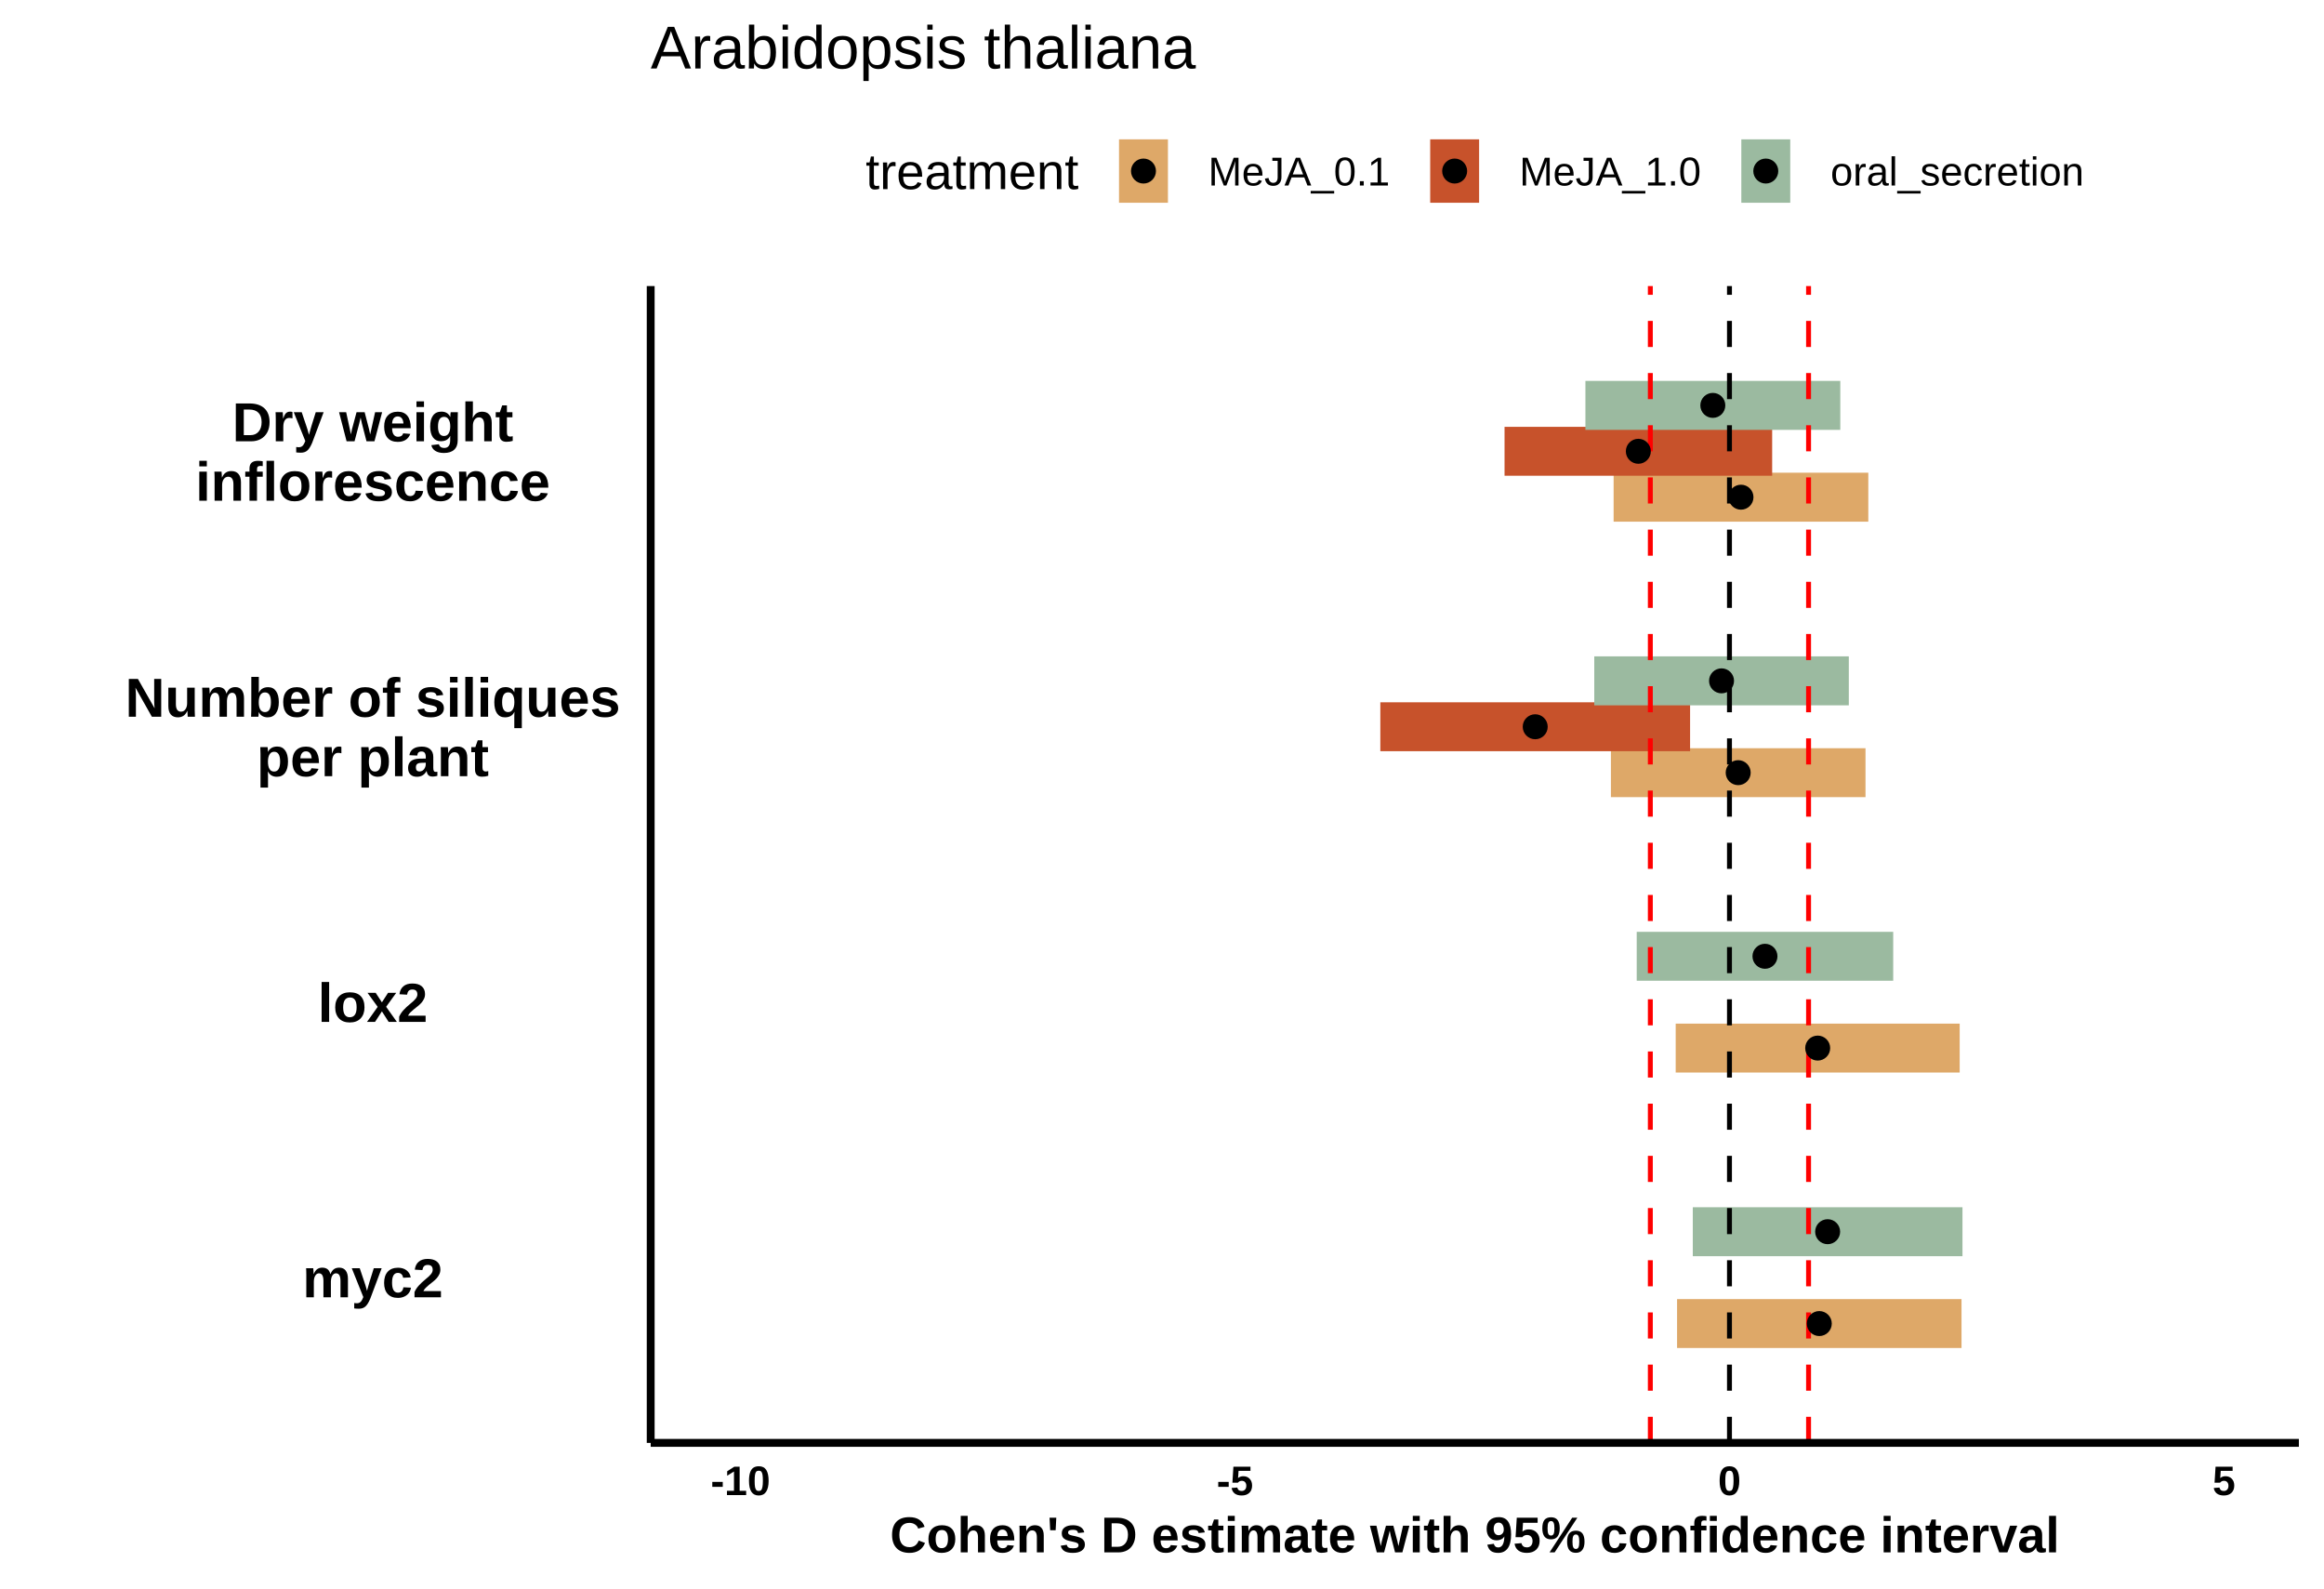
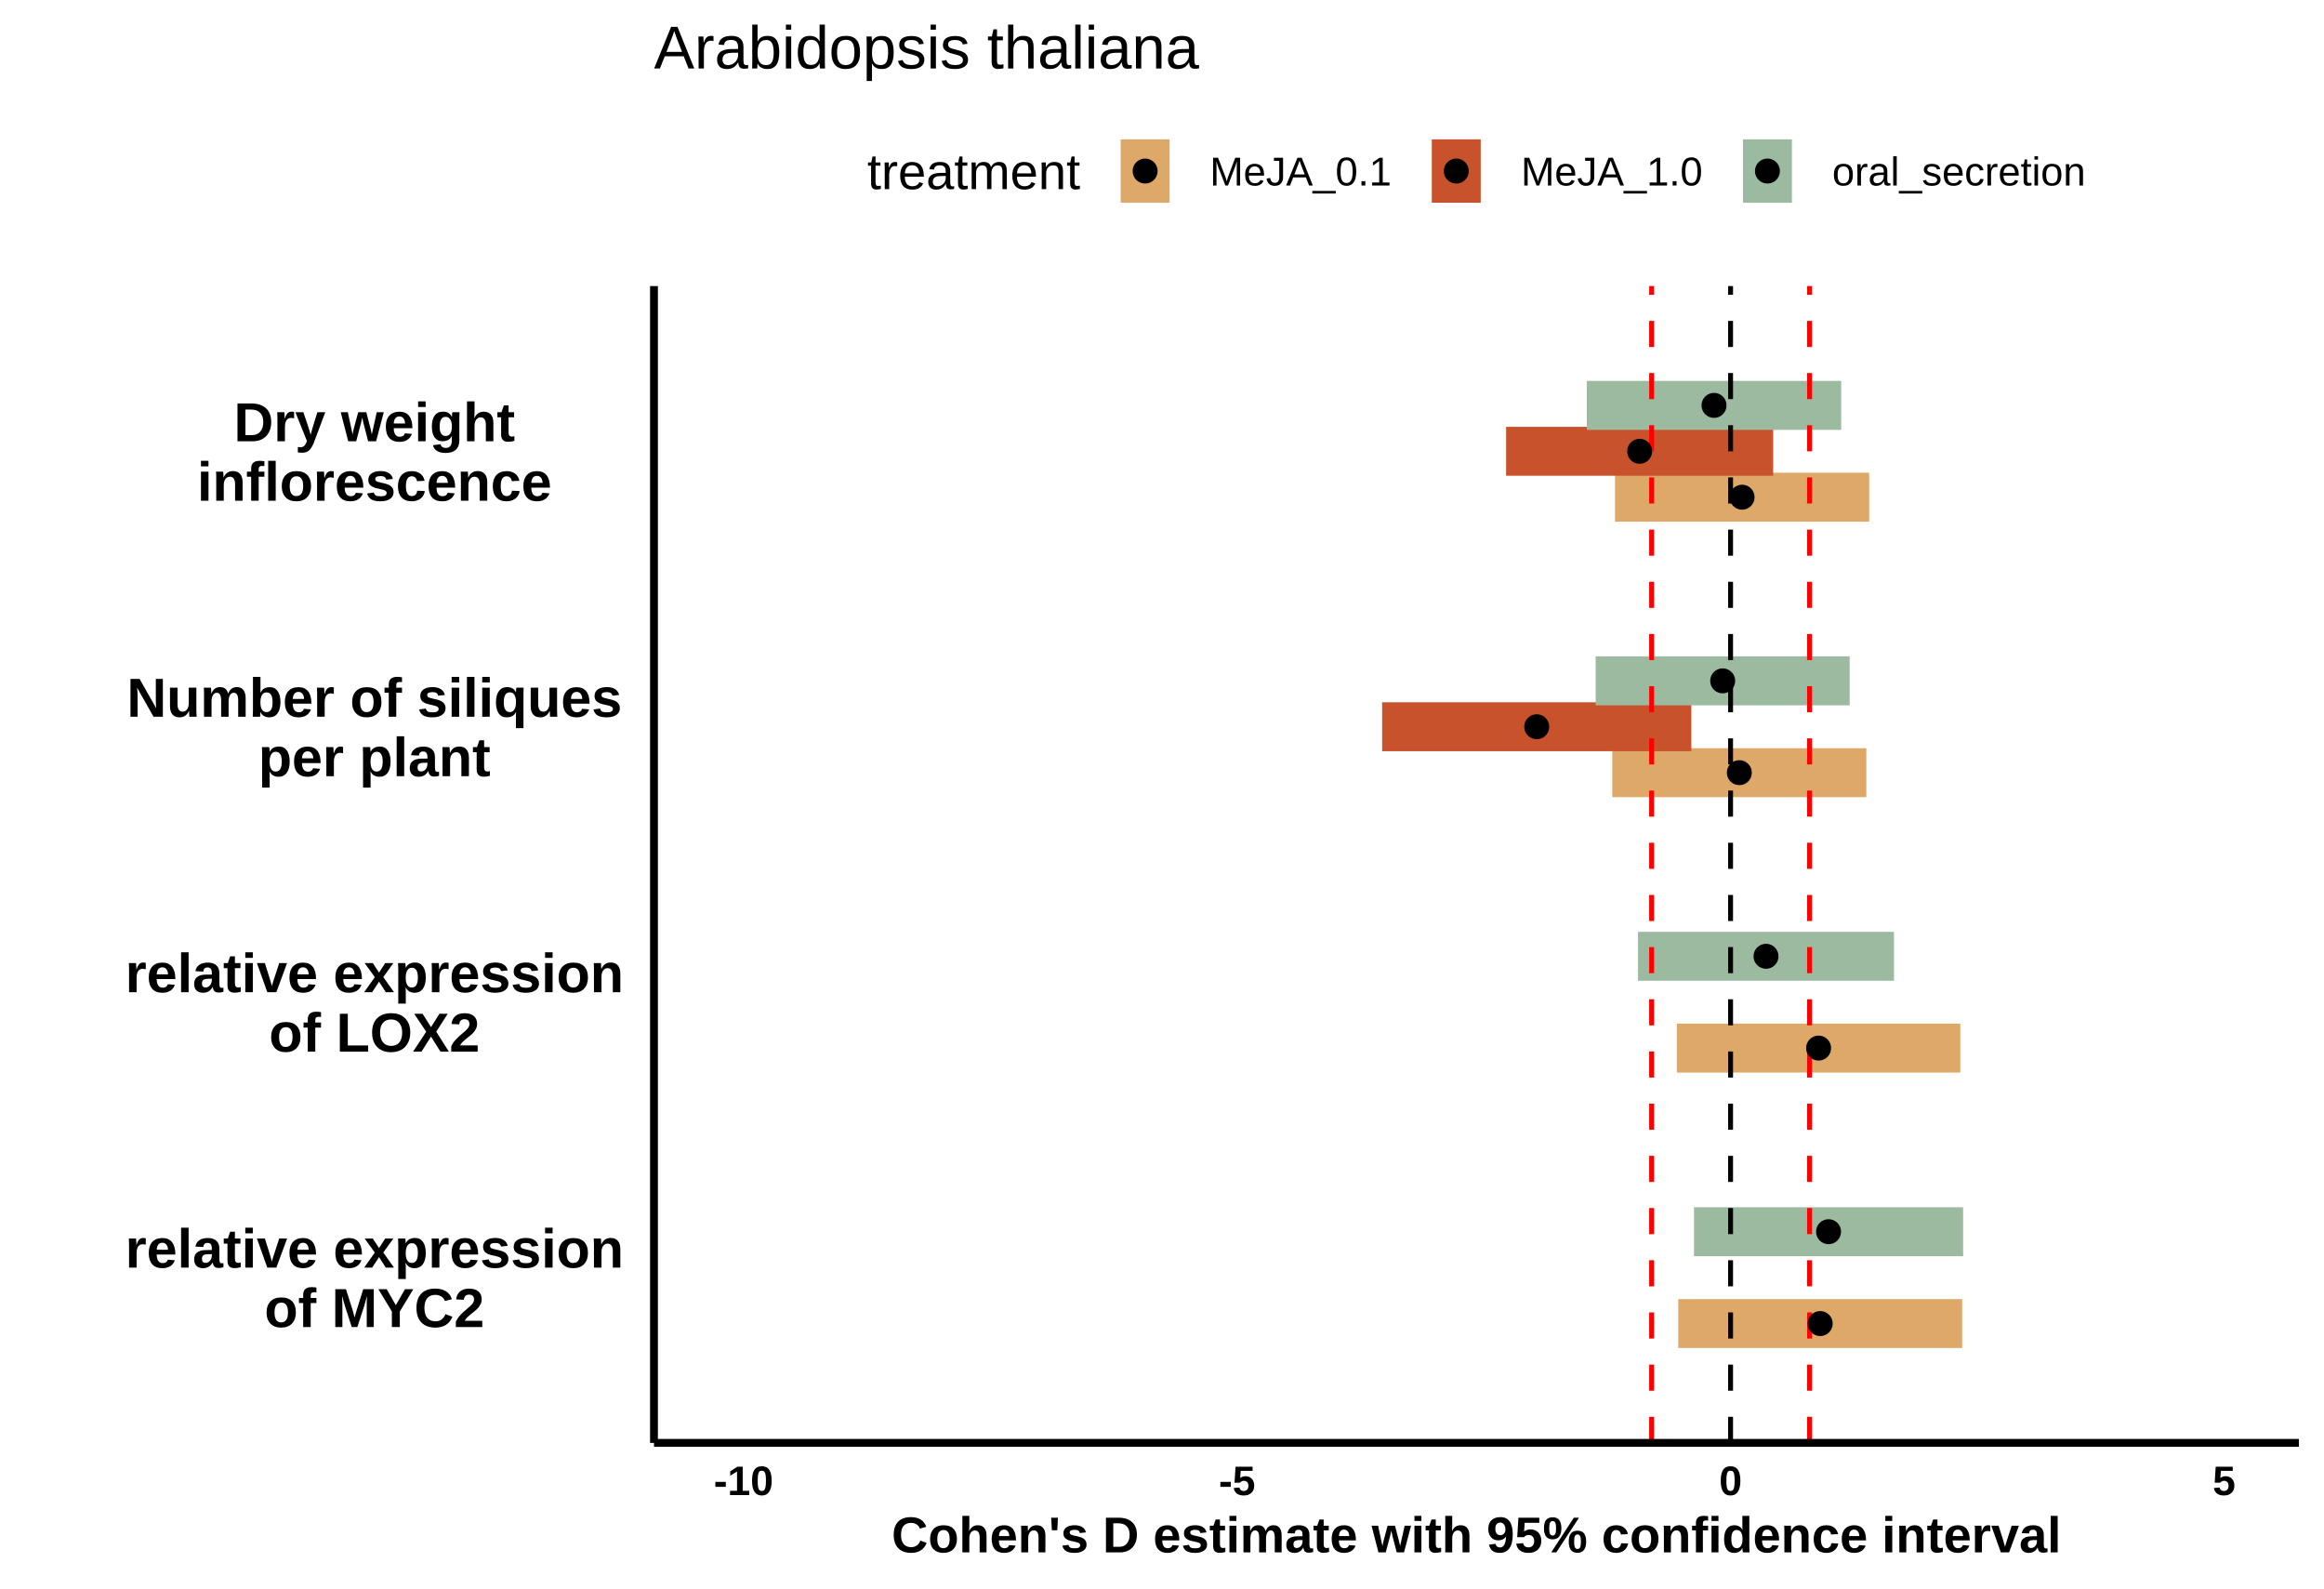
<svg xmlns="http://www.w3.org/2000/svg" class="svglite" width="506.88pt" height="346.32pt" viewBox="0 0 506.88 346.32">
  <defs>
    <style type="text/css">
    .svglite line, .svglite polyline, .svglite polygon, .svglite path, .svglite rect, .svglite circle {
      fill: none;
      stroke: #000000;
      stroke-linecap: round;
      stroke-linejoin: round;
      stroke-miterlimit: 10.00;
    }
    .svglite text {
      white-space: pre;
    }
  </style>
  </defs>
  <rect width="100%" height="100%" style="stroke: none; fill: none;" />
  <defs>
    <clipPath id="cpMC4wMHw1MDYuODh8MC4wMHwzNDYuMzI=">
      <rect x="0.00" y="0.00" width="506.88" height="346.32" />
    </clipPath>
  </defs>
  <g clip-path="url(#cpMC4wMHw1MDYuODh8MC4wMHwzNDYuMzI=)">
</g>
  <defs>
-     <clipPath id="cpMTQxLjkyfDUwMS40MHw2Mi4zOHwzMTQuNjQ=">
-       <rect x="141.92" y="62.38" width="359.48" height="252.27" />
+     <clipPath id="cpMTQyLjY0fDUwMS40MHw2Mi4zOHwzMTQuNjQ=">
+       <rect x="142.64" y="62.38" width="358.76" height="252.27" />
    </clipPath>
  </defs>
-   <g clip-path="url(#cpMTQxLjkyfDUwMS40MHw2Mi4zOHwzMTQuNjQ=)">
-     <line x1="351.35" y1="168.49" x2="406.88" y2="168.49" style="stroke-width: 10.67; stroke: #DEA868; stroke-linecap: butt;" />
-     <line x1="301.06" y1="158.48" x2="368.62" y2="158.48" style="stroke-width: 10.67; stroke: #C7522B; stroke-linecap: butt;" />
-     <line x1="347.72" y1="148.47" x2="403.24" y2="148.47" style="stroke-width: 10.67; stroke: #9BBAA0; stroke-linecap: butt;" />
-     <line x1="351.94" y1="108.42" x2="407.49" y2="108.42" style="stroke-width: 10.67; stroke: #DEA868; stroke-linecap: butt;" />
-     <line x1="328.15" y1="98.41" x2="386.52" y2="98.41" style="stroke-width: 10.67; stroke: #C7522B; stroke-linecap: butt;" />
-     <line x1="345.79" y1="88.40" x2="401.38" y2="88.40" style="stroke-width: 10.67; stroke: #9BBAA0; stroke-linecap: butt;" />
-     <line x1="365.48" y1="228.55" x2="427.42" y2="228.55" style="stroke-width: 10.67; stroke: #DEA868; stroke-linecap: butt;" />
-     <line x1="356.98" y1="208.53" x2="412.92" y2="208.53" style="stroke-width: 10.67; stroke: #9BBAA0; stroke-linecap: butt;" />
-     <line x1="365.78" y1="288.62" x2="427.82" y2="288.62" style="stroke-width: 10.67; stroke: #DEA868; stroke-linecap: butt;" />
-     <line x1="369.21" y1="268.59" x2="428.03" y2="268.59" style="stroke-width: 10.67; stroke: #9BBAA0; stroke-linecap: butt;" />
-     <line x1="377.21" y1="314.64" x2="377.21" y2="62.38" style="stroke-width: 1.07; stroke-dasharray: 5.69,5.69; stroke-linecap: butt;" />
-     <line x1="394.46" y1="314.64" x2="394.46" y2="62.38" style="stroke-width: 1.07; stroke: #FF0000; stroke-dasharray: 5.69,5.69; stroke-linecap: butt;" />
-     <line x1="359.95" y1="314.64" x2="359.95" y2="62.38" style="stroke-width: 1.07; stroke: #FF0000; stroke-dasharray: 5.69,5.69; stroke-linecap: butt;" />
-     <circle cx="379.11" cy="168.49" r="2.37" style="stroke-width: 0.71; fill: #000000;" />
-     <circle cx="334.84" cy="158.48" r="2.37" style="stroke-width: 0.71; fill: #000000;" />
-     <circle cx="375.48" cy="148.47" r="2.37" style="stroke-width: 0.71; fill: #000000;" />
-     <circle cx="379.72" cy="108.42" r="2.37" style="stroke-width: 0.71; fill: #000000;" />
-     <circle cx="357.33" cy="98.41" r="2.37" style="stroke-width: 0.71; fill: #000000;" />
-     <circle cx="373.58" cy="88.40" r="2.37" style="stroke-width: 0.71; fill: #000000;" />
-     <circle cx="396.45" cy="228.55" r="2.37" style="stroke-width: 0.71; fill: #000000;" />
-     <circle cx="384.95" cy="208.53" r="2.37" style="stroke-width: 0.71; fill: #000000;" />
-     <circle cx="396.80" cy="288.62" r="2.37" style="stroke-width: 0.71; fill: #000000;" />
-     <circle cx="398.62" cy="268.59" r="2.37" style="stroke-width: 0.71; fill: #000000;" />
+   <g clip-path="url(#cpMTQyLjY0fDUwMS40MHw2Mi4zOHwzMTQuNjQ=)">
+     <line x1="351.65" y1="168.49" x2="407.06" y2="168.49" style="stroke-width: 10.67; stroke: #DEA868; stroke-linecap: butt;" />
+     <line x1="301.45" y1="158.48" x2="368.89" y2="158.48" style="stroke-width: 10.67; stroke: #C7522B; stroke-linecap: butt;" />
+     <line x1="348.02" y1="148.47" x2="403.43" y2="148.47" style="stroke-width: 10.67; stroke: #9BBAA0; stroke-linecap: butt;" />
+     <line x1="352.24" y1="108.42" x2="407.68" y2="108.42" style="stroke-width: 10.67; stroke: #DEA868; stroke-linecap: butt;" />
+     <line x1="328.49" y1="98.41" x2="386.74" y2="98.41" style="stroke-width: 10.67; stroke: #C7522B; stroke-linecap: butt;" />
+     <line x1="346.09" y1="88.40" x2="401.58" y2="88.40" style="stroke-width: 10.67; stroke: #9BBAA0; stroke-linecap: butt;" />
+     <line x1="365.74" y1="228.55" x2="427.56" y2="228.55" style="stroke-width: 10.67; stroke: #DEA868; stroke-linecap: butt;" />
+     <line x1="357.26" y1="208.53" x2="413.09" y2="208.53" style="stroke-width: 10.67; stroke: #9BBAA0; stroke-linecap: butt;" />
+     <line x1="366.04" y1="288.62" x2="427.96" y2="288.62" style="stroke-width: 10.67; stroke: #DEA868; stroke-linecap: butt;" />
+     <line x1="369.47" y1="268.59" x2="428.17" y2="268.59" style="stroke-width: 10.67; stroke: #9BBAA0; stroke-linecap: butt;" />
+     <line x1="377.45" y1="314.64" x2="377.45" y2="62.38" style="stroke-width: 1.07; stroke-dasharray: 5.69,5.69; stroke-linecap: butt;" />
+     <line x1="394.68" y1="314.64" x2="394.68" y2="62.38" style="stroke-width: 1.07; stroke: #FF0000; stroke-dasharray: 5.69,5.69; stroke-linecap: butt;" />
+     <line x1="360.23" y1="314.64" x2="360.23" y2="62.38" style="stroke-width: 1.07; stroke: #FF0000; stroke-dasharray: 5.69,5.69; stroke-linecap: butt;" />
+     <circle cx="379.36" cy="168.49" r="2.37" style="stroke-width: 0.71; fill: #000000;" />
+     <circle cx="335.17" cy="158.48" r="2.37" style="stroke-width: 0.71; fill: #000000;" />
+     <circle cx="375.73" cy="148.47" r="2.37" style="stroke-width: 0.71; fill: #000000;" />
+     <circle cx="379.96" cy="108.42" r="2.37" style="stroke-width: 0.71; fill: #000000;" />
+     <circle cx="357.62" cy="98.41" r="2.37" style="stroke-width: 0.71; fill: #000000;" />
+     <circle cx="373.84" cy="88.40" r="2.37" style="stroke-width: 0.71; fill: #000000;" />
+     <circle cx="396.65" cy="228.55" r="2.37" style="stroke-width: 0.71; fill: #000000;" />
+     <circle cx="385.18" cy="208.53" r="2.37" style="stroke-width: 0.71; fill: #000000;" />
+     <circle cx="397.00" cy="288.62" r="2.37" style="stroke-width: 0.71; fill: #000000;" />
+     <circle cx="398.82" cy="268.59" r="2.37" style="stroke-width: 0.71; fill: #000000;" />
  </g>
  <g clip-path="url(#cpMC4wMHw1MDYuODh8MC4wMHwzNDYuMzI=)">
-     <polyline points="141.92,314.64 141.92,62.38 " style="stroke-width: 1.71; stroke-linecap: butt;" />
-     <text x="81.31" y="282.90" text-anchor="middle" style="font-size: 12.00px; font-weight: bold; font-family: &quot;Arial&quot;;" textLength="30.69px" lengthAdjust="spacingAndGlyphs">myc2</text>
-     <text x="81.31" y="222.84" text-anchor="middle" style="font-size: 12.00px; font-weight: bold; font-family: &quot;Arial&quot;;" textLength="24.01px" lengthAdjust="spacingAndGlyphs">lox2</text>
-     <text x="81.31" y="156.30" text-anchor="middle" style="font-size: 12.00px; font-weight: bold; font-family: &quot;Arial&quot;;" textLength="111.36px" lengthAdjust="spacingAndGlyphs">Number of siliques </text>
-     <text x="81.31" y="169.26" text-anchor="middle" style="font-size: 12.00px; font-weight: bold; font-family: &quot;Arial&quot;;" textLength="54.01px" lengthAdjust="spacingAndGlyphs"> per plant</text>
-     <text x="81.31" y="96.23" text-anchor="middle" style="font-size: 12.00px; font-weight: bold; font-family: &quot;Arial&quot;;" textLength="64.68px" lengthAdjust="spacingAndGlyphs">Dry weight </text>
-     <text x="81.31" y="109.19" text-anchor="middle" style="font-size: 12.00px; font-weight: bold; font-family: &quot;Arial&quot;;" textLength="80.70px" lengthAdjust="spacingAndGlyphs"> inflorescence</text>
-     <polyline points="141.92,314.64 501.40,314.64 " style="stroke-width: 1.71; stroke-linecap: butt;" />
-     <text x="161.50" y="326.02" text-anchor="middle" style="font-size: 9.00px; font-weight: bold; font-family: &quot;Arial&quot;;" textLength="13.00px" lengthAdjust="spacingAndGlyphs">-10</text>
-     <text x="269.35" y="326.02" text-anchor="middle" style="font-size: 9.00px; font-weight: bold; font-family: &quot;Arial&quot;;" textLength="8.00px" lengthAdjust="spacingAndGlyphs">-5</text>
-     <text x="377.21" y="326.02" text-anchor="middle" style="font-size: 9.00px; font-weight: bold; font-family: &quot;Arial&quot;;" textLength="5.00px" lengthAdjust="spacingAndGlyphs">0</text>
-     <text x="485.06" y="326.02" text-anchor="middle" style="font-size: 9.00px; font-weight: bold; font-family: &quot;Arial&quot;;" textLength="5.00px" lengthAdjust="spacingAndGlyphs">5</text>
-     <text x="321.66" y="338.52" text-anchor="middle" style="font-size: 11.00px; font-weight: bold; font-family: &quot;Arial&quot;;" textLength="255.15px" lengthAdjust="spacingAndGlyphs">Cohen's D estimate with 95% confidence interval</text>
-     <text x="188.79" y="41.24" style="font-size: 11.00px; font-family: &quot;Arial&quot;;" textLength="46.49px" lengthAdjust="spacingAndGlyphs">treatment</text>
-     <line x1="249.40" y1="44.21" x2="249.40" y2="30.38" style="stroke-width: 10.67; stroke: #DEA868; stroke-linecap: butt;" />
-     <circle cx="249.40" cy="37.30" r="2.37" style="stroke-width: 0.71; fill: #000000;" />
-     <line x1="317.27" y1="44.21" x2="317.27" y2="30.38" style="stroke-width: 10.67; stroke: #C7522B; stroke-linecap: butt;" />
-     <circle cx="317.27" cy="37.30" r="2.37" style="stroke-width: 0.71; fill: #000000;" />
-     <line x1="385.13" y1="44.21" x2="385.13" y2="30.38" style="stroke-width: 10.67; stroke: #9BBAA0; stroke-linecap: butt;" />
-     <circle cx="385.13" cy="37.30" r="2.37" style="stroke-width: 0.71; fill: #000000;" />
-     <text x="263.52" y="40.45" style="font-size: 8.80px; font-family: &quot;Arial&quot;;" textLength="39.63px" lengthAdjust="spacingAndGlyphs">MeJA_0.1</text>
-     <text x="331.39" y="40.45" style="font-size: 8.80px; font-family: &quot;Arial&quot;;" textLength="39.63px" lengthAdjust="spacingAndGlyphs">MeJA_1.0</text>
-     <text x="399.25" y="40.45" style="font-size: 8.80px; font-family: &quot;Arial&quot;;" textLength="55.28px" lengthAdjust="spacingAndGlyphs">oral_secretion</text>
-     <text x="141.92" y="14.93" style="font-size: 13.20px; font-family: &quot;Arial&quot;;" textLength="118.80px" lengthAdjust="spacingAndGlyphs">Arabidopsis thaliana</text>
+     <polyline points="142.64,314.64 142.64,62.38 " style="stroke-width: 1.71; stroke-linecap: butt;" />
+     <text x="81.67" y="276.42" text-anchor="middle" style="font-size: 12.00px; font-weight: bold; font-family: &quot;Arial&quot;;" textLength="112.07px" lengthAdjust="spacingAndGlyphs">relative expression </text>
+     <text x="81.67" y="289.38" text-anchor="middle" style="font-size: 12.00px; font-weight: bold; font-family: &quot;Arial&quot;;" textLength="51.34px" lengthAdjust="spacingAndGlyphs"> of MYC2</text>
+     <text x="81.67" y="216.36" text-anchor="middle" style="font-size: 12.00px; font-weight: bold; font-family: &quot;Arial&quot;;" textLength="112.07px" lengthAdjust="spacingAndGlyphs">relative expression </text>
+     <text x="81.67" y="229.32" text-anchor="middle" style="font-size: 12.00px; font-weight: bold; font-family: &quot;Arial&quot;;" textLength="49.34px" lengthAdjust="spacingAndGlyphs"> of LOX2</text>
+     <text x="81.67" y="156.30" text-anchor="middle" style="font-size: 12.00px; font-weight: bold; font-family: &quot;Arial&quot;;" textLength="111.36px" lengthAdjust="spacingAndGlyphs">Number of siliques </text>
+     <text x="81.67" y="169.26" text-anchor="middle" style="font-size: 12.00px; font-weight: bold; font-family: &quot;Arial&quot;;" textLength="54.01px" lengthAdjust="spacingAndGlyphs"> per plant</text>
+     <text x="81.67" y="96.23" text-anchor="middle" style="font-size: 12.00px; font-weight: bold; font-family: &quot;Arial&quot;;" textLength="64.68px" lengthAdjust="spacingAndGlyphs">Dry weight </text>
+     <text x="81.67" y="109.19" text-anchor="middle" style="font-size: 12.00px; font-weight: bold; font-family: &quot;Arial&quot;;" textLength="80.70px" lengthAdjust="spacingAndGlyphs"> inflorescence</text>
+     <polyline points="142.64,314.64 501.40,314.64 " style="stroke-width: 1.71; stroke-linecap: butt;" />
+     <text x="162.17" y="326.02" text-anchor="middle" style="font-size: 9.00px; font-weight: bold; font-family: &quot;Arial&quot;;" textLength="13.00px" lengthAdjust="spacingAndGlyphs">-10</text>
+     <text x="269.81" y="326.02" text-anchor="middle" style="font-size: 9.00px; font-weight: bold; font-family: &quot;Arial&quot;;" textLength="8.00px" lengthAdjust="spacingAndGlyphs">-5</text>
+     <text x="377.45" y="326.02" text-anchor="middle" style="font-size: 9.00px; font-weight: bold; font-family: &quot;Arial&quot;;" textLength="5.00px" lengthAdjust="spacingAndGlyphs">0</text>
+     <text x="485.09" y="326.02" text-anchor="middle" style="font-size: 9.00px; font-weight: bold; font-family: &quot;Arial&quot;;" textLength="5.00px" lengthAdjust="spacingAndGlyphs">5</text>
+     <text x="322.02" y="338.52" text-anchor="middle" style="font-size: 11.00px; font-weight: bold; font-family: &quot;Arial&quot;;" textLength="255.15px" lengthAdjust="spacingAndGlyphs">Cohen's D estimate with 95% confidence interval</text>
+     <text x="189.15" y="41.24" style="font-size: 11.00px; font-family: &quot;Arial&quot;;" textLength="46.49px" lengthAdjust="spacingAndGlyphs">treatment</text>
+     <line x1="249.76" y1="44.21" x2="249.76" y2="30.38" style="stroke-width: 10.67; stroke: #DEA868; stroke-linecap: butt;" />
+     <circle cx="249.76" cy="37.30" r="2.37" style="stroke-width: 0.71; fill: #000000;" />
+     <line x1="317.62" y1="44.21" x2="317.62" y2="30.38" style="stroke-width: 10.67; stroke: #C7522B; stroke-linecap: butt;" />
+     <circle cx="317.62" cy="37.30" r="2.37" style="stroke-width: 0.71; fill: #000000;" />
+     <line x1="385.49" y1="44.21" x2="385.49" y2="30.38" style="stroke-width: 10.67; stroke: #9BBAA0; stroke-linecap: butt;" />
+     <circle cx="385.49" cy="37.30" r="2.37" style="stroke-width: 0.71; fill: #000000;" />
+     <text x="263.87" y="40.45" style="font-size: 8.80px; font-family: &quot;Arial&quot;;" textLength="39.63px" lengthAdjust="spacingAndGlyphs">MeJA_0.1</text>
+     <text x="331.74" y="40.45" style="font-size: 8.80px; font-family: &quot;Arial&quot;;" textLength="39.63px" lengthAdjust="spacingAndGlyphs">MeJA_1.0</text>
+     <text x="399.61" y="40.45" style="font-size: 8.80px; font-family: &quot;Arial&quot;;" textLength="55.28px" lengthAdjust="spacingAndGlyphs">oral_secretion</text>
+     <text x="142.64" y="14.93" style="font-size: 13.20px; font-family: &quot;Arial&quot;;" textLength="118.80px" lengthAdjust="spacingAndGlyphs">Arabidopsis thaliana</text>
  </g>
</svg>
